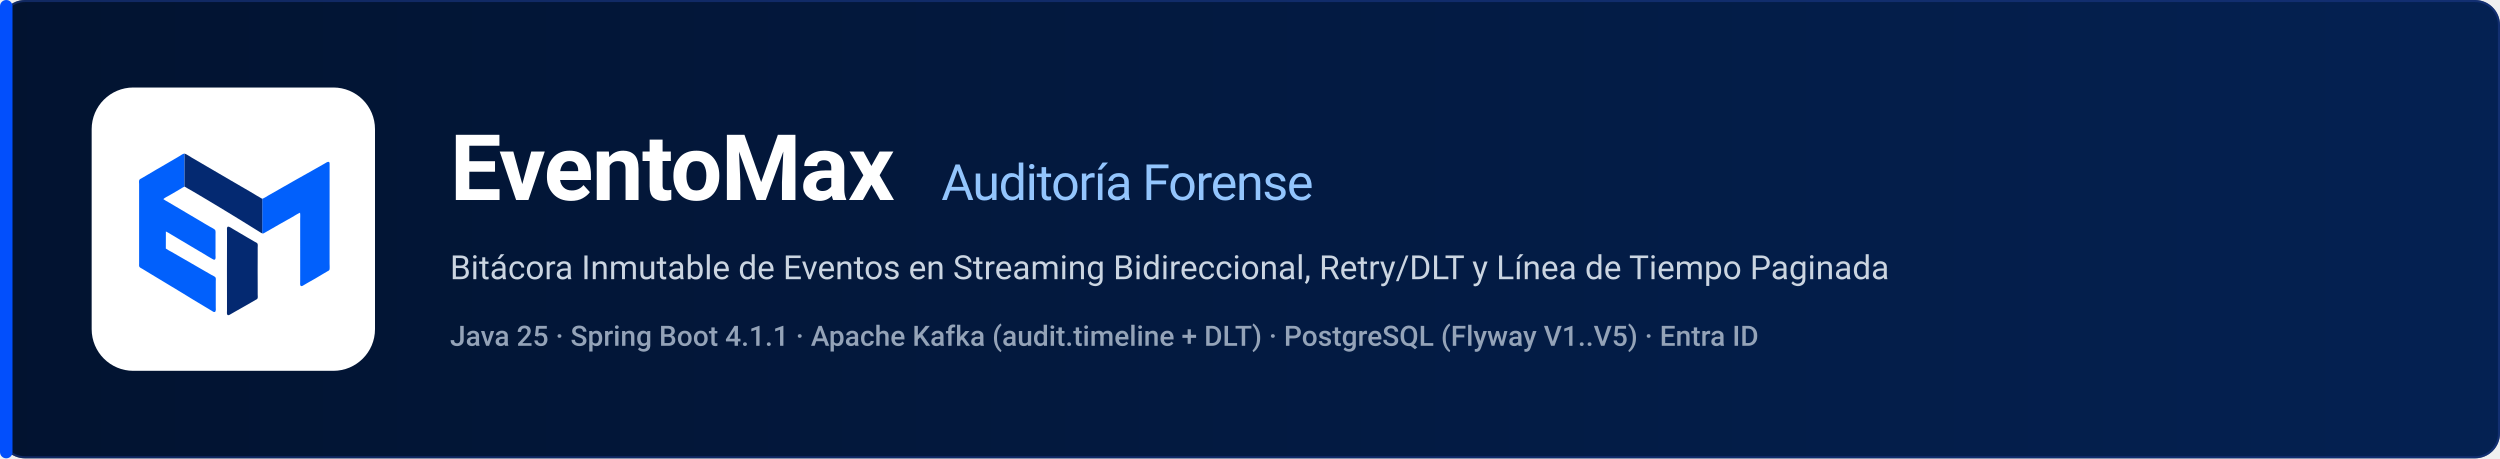
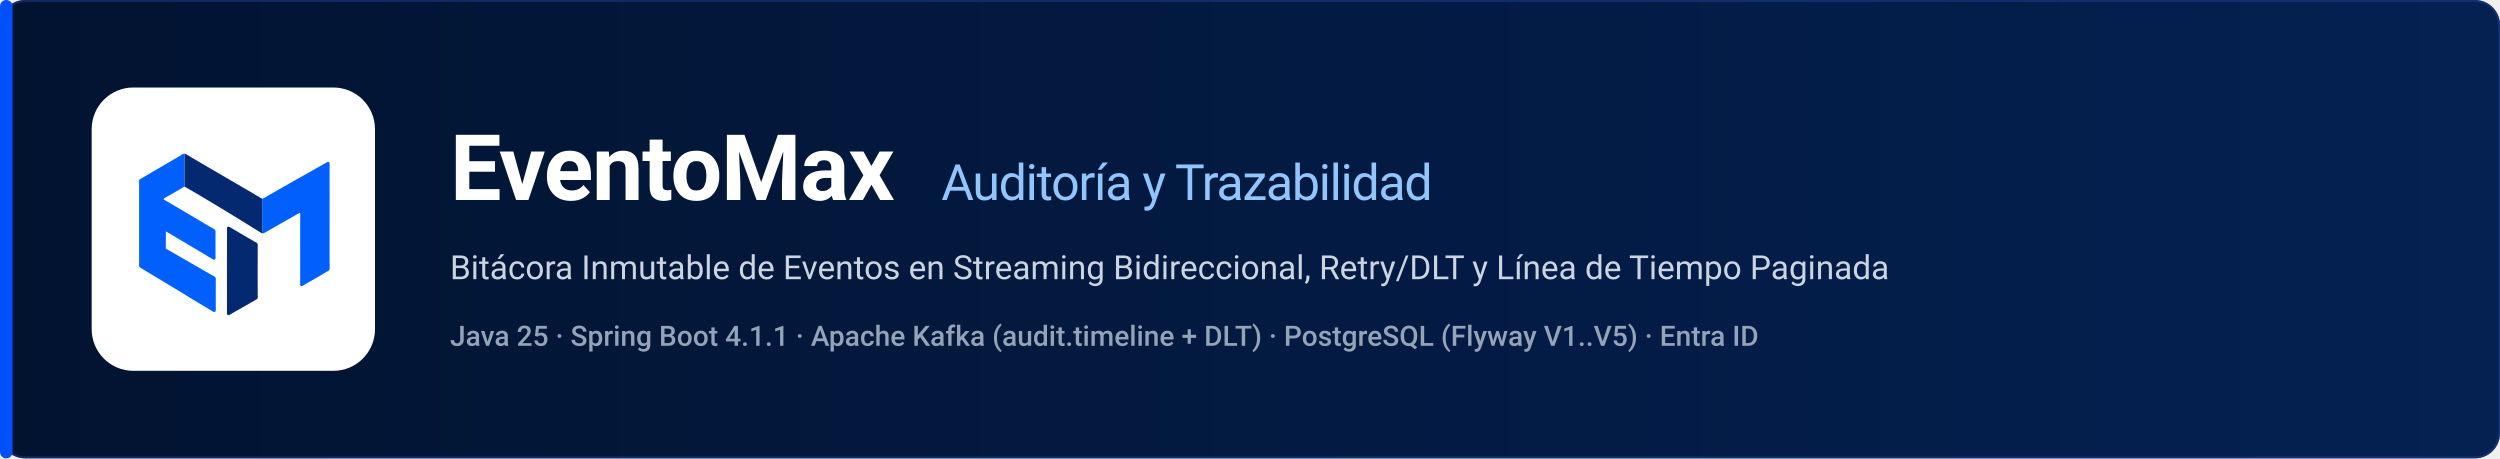
- <svg xmlns="http://www.w3.org/2000/svg" viewBox="0 0 1200 220" width="1200" height="220" role="img" aria-label="EventoMax - Auditoría Forense">
+ <svg xmlns="http://www.w3.org/2000/svg" viewBox="0 0 1200 220" width="1200" height="220" role="img" aria-label="EventoMax - Auditoría y Trazabilidad">
  <defs>
    <linearGradient id="bgGrad" x1="0%" y1="0%" x2="100%" y2="0%">
      <stop offset="0%" stop-color="#021330" />
      <stop offset="100%" stop-color="#042152" />
    </linearGradient>
  </defs>
  <rect width="1200" height="220" rx="12" fill="url(#bgGrad)" />
  <rect x="0.5" y="0.5" width="1199" height="219" rx="11.5" fill="none" stroke="#1e3a8a" stroke-opacity="0.55" />
  <rect x="0" y="0" width="6" height="220" rx="3" fill="#024ffc" />
  <rect x="44" y="42" width="136" height="136" rx="20" fill="#ffffff" />
  <g transform="translate(55, 53) scale(0.105)">
    <path d="M320 197.42C319.91 247.65 319.83 297.88 319.74 348.11C311.73 351.65 304.36 356.91 296.8 361.33C281.65 370.17 266.33 378.75 251.34 387.87C243.12 392.86 229.07 398.88 222.76 405.5C230.45 410.98 239.05 415.58 247.27 420.24C257.2 425.86 266.97 431.88 276.82 437.65C314.22 459.55 351.28 481.99 388.74 503.75C404.94 513.16 420.81 523.31 437.22 532.32C442.18 535.04 457.13 542.47 459.8 546.71C462.56 551.1 461.42 563.1 461.44 568.5C461.51 586.5 461.41 604.5 461.44 622.5C461.46 635.5 461.34 648.5 461.33 661.5C461.32 666.61 462.76 674.39 460.51 679.07C457.07 686.24 449.7 680.54 445.41 678.06C432.2 670.44 418.77 662.79 405.94 654.55C398.99 650.08 391.65 646.23 384.56 641.98C357.65 625.83 330.48 610.14 303.63 593.91C288.85 584.97 274.02 576.12 259.13 567.39C251.1 562.68 243.14 556.87 234.5 553.37C234.42 579.42 234.35 605.46 234.27 631.5C242.41 637.38 251.82 642.06 260.63 646.87C271.53 652.83 282.22 659.32 293.01 665.5C327.94 685.52 362.61 706.01 397.66 725.86C412.95 734.52 428.24 743.17 443.35 752.16C447.71 754.74 458.81 759.31 461.17 763.32C463.92 767.99 462.56 775.29 462.59 780.5C462.68 794.5 462.56 808.5 462.53 822.5C462.47 847.83 462.47 873.17 462.54 898.5C462.55 904.27 465.05 920.05 457.24 921.61C452.7 922.51 447.92 918.46 444.33 916.16C435.53 910.55 426.4 905.36 417.42 900.04C380.06 877.92 342.81 855.52 306.02 832.5C259.09 803.13 210.77 775.97 163.8 746.67C151.46 738.98 138.86 731.7 126.54 723.99C122.36 721.37 115.38 718.95 113.13 714.34C111.2 710.38 112.16 704.79 112.13 700.5C112.05 690.17 112.11 679.83 112.14 669.5C112.26 632.5 112.12 595.5 112.13 558.5C112.15 500.17 112.44 441.83 112.14 383.5C112.06 367.83 112.11 352.17 112.14 336.5C112.15 330.86 110.39 322.03 113.56 317.07C115.57 313.94 120.48 311.97 123.64 310.13C131.21 305.73 138.91 301.5 146.35 296.87C176.12 278.34 207.13 261.72 237.23 243.7C256.64 232.07 276.23 220.66 295.85 209.37C302.55 205.52 312.33 197.29 320 197.42ZM674.77 562.13C674.85 509.45 674.94 456.76 675.02 404.08C684.76 400.42 694.26 394 703.18 388.65C717.62 379.98 732.49 371.95 747.13 363.61C799.6 333.73 852.03 303.68 904.81 274.34C923.19 264.12 941.29 253.37 959.7 243.21C964.4 240.61 974.66 232.82 979.86 235.63C983.66 237.68 982.94 242.95 982.95 246.5C982.98 256.5 983.03 266.5 982.96 276.5C982.71 318.17 983.09 359.83 982.99 401.5C982.79 478.16 982.57 554.84 982.91 631.5C983.01 654.17 983.02 676.83 982.94 699.5C982.92 705.58 984.2 723.99 982.2 728.62C980.72 732.04 976.74 733.46 973.69 735.18C966.91 739 960.18 742.97 953.54 747.02C929.66 761.59 905.29 775.86 880.75 789.28C875 792.42 869.47 796.04 863.78 799.31C861.33 800.71 858.39 803.05 855.5 803.24C846.23 803.86 848.36 791.23 848.42 785.5C848.62 765.5 848.37 745.5 848.45 725.5C848.67 669.17 848.34 612.83 848.42 556.5C848.44 536.83 848.51 517.17 848.43 497.5C848.38 487.7 849.58 477.1 847.71 467.5C835.02 473.15 822.95 481.48 810.82 488.34C791.65 499.18 772.49 510.01 753.27 520.74C741.76 527.17 730.57 534.22 718.95 540.45C708.85 545.87 698.95 551.75 689.07 557.56C684.69 560.13 679.88 564.19 674.77 562.13Z" fill="#0160fc" fill-rule="evenodd" />
    <path d="M320 197.42C327.63 199.07 345.59 211.63 353.35 216.15C376.94 229.88 400.4 243.87 424.08 257.43C459.61 277.77 494.8 298.69 530.12 319.4C559.78 336.8 589.79 353.55 619.3 371.19C637.78 382.25 656.21 393.6 675.02 404.08C674.94 456.76 674.85 509.45 674.77 562.13C671.15 561.08 668.08 558.6 664.85 556.63C656.79 551.71 648.84 546.61 640.79 541.67C615.6 526.25 590.67 510.36 565.44 495.01C511.34 462.11 457.41 428.75 402.84 396.64C386.91 387.27 371.04 377.72 355.04 368.47C343.3 361.69 331.25 355.27 319.74 348.11C319.83 297.88 319.91 247.65 320 197.42ZM518.72 531.34C524.1 530.3 537.59 539.95 542.61 542.9C563.82 555.32 585.18 567.61 606.16 580.37C617.6 587.33 629.45 593.65 640.93 600.58C644.81 602.92 651.32 604.85 653.32 609.21C655.63 614.24 654.23 622.07 654.21 627.5C654.19 640.5 654.36 653.5 654.21 666.5C653.71 710.48 654.17 754.51 654.21 798.5C654.22 812.83 654.3 827.17 654.23 841.5C654.2 847 655.73 854.7 653.29 859.76C651.57 863.33 647.25 864.67 644.03 866.54C637.09 870.59 630.14 874.63 623.19 878.66C598.66 892.86 574.05 907 549.27 920.76C542.66 924.43 536.24 928.49 529.61 932.1C526.95 933.55 523.6 936.1 520.5 936.19C511.13 936.44 513.88 922.3 513.87 916.5C513.84 894.5 513.98 872.5 513.84 850.5C513.35 769.17 513.87 687.83 513.9 606.5C513.91 587.5 513.78 568.5 513.9 549.5C513.93 544.41 511.62 532.72 518.72 531.34Z" fill="#042971" fill-rule="evenodd" />
  </g>
  <text x="216" y="96" font-family="system-ui, -apple-system, 'Segoe UI', Roboto, Helvetica, Arial, sans-serif" font-size="44" font-weight="700" letter-spacing="-0.6" fill="#ffffff">
    EventoMax
-     <tspan font-size="24" font-weight="400" fill="#93c5fd" dx="12">Auditoría Forense</tspan>
+     <tspan font-size="24" font-weight="400" fill="#93c5fd" dx="12">Auditoría y Trazabilidad</tspan>
  </text>
  <text x="216" y="134" font-family="system-ui, -apple-system, 'Segoe UI', Roboto, Helvetica, Arial, sans-serif" font-size="16" font-weight="400" fill="#cbd5e1">
    Bitácora Inmutable de Eventos en Streaming Bidireccional, Retry/DLT y Línea de Tiempo Paginada
  </text>
  <text x="216" y="166" font-family="system-ui, -apple-system, 'Segoe UI', Roboto, Helvetica, Arial, sans-serif" font-size="13.5" font-weight="500" fill="#94a3b8">
    Java 25 · Spring Boot 4.1.1 · Apache Kafka (audit.timeline + DLT) · PostgreSQL (Flyway V1..V5) · Entra ID
  </text>
</svg>
